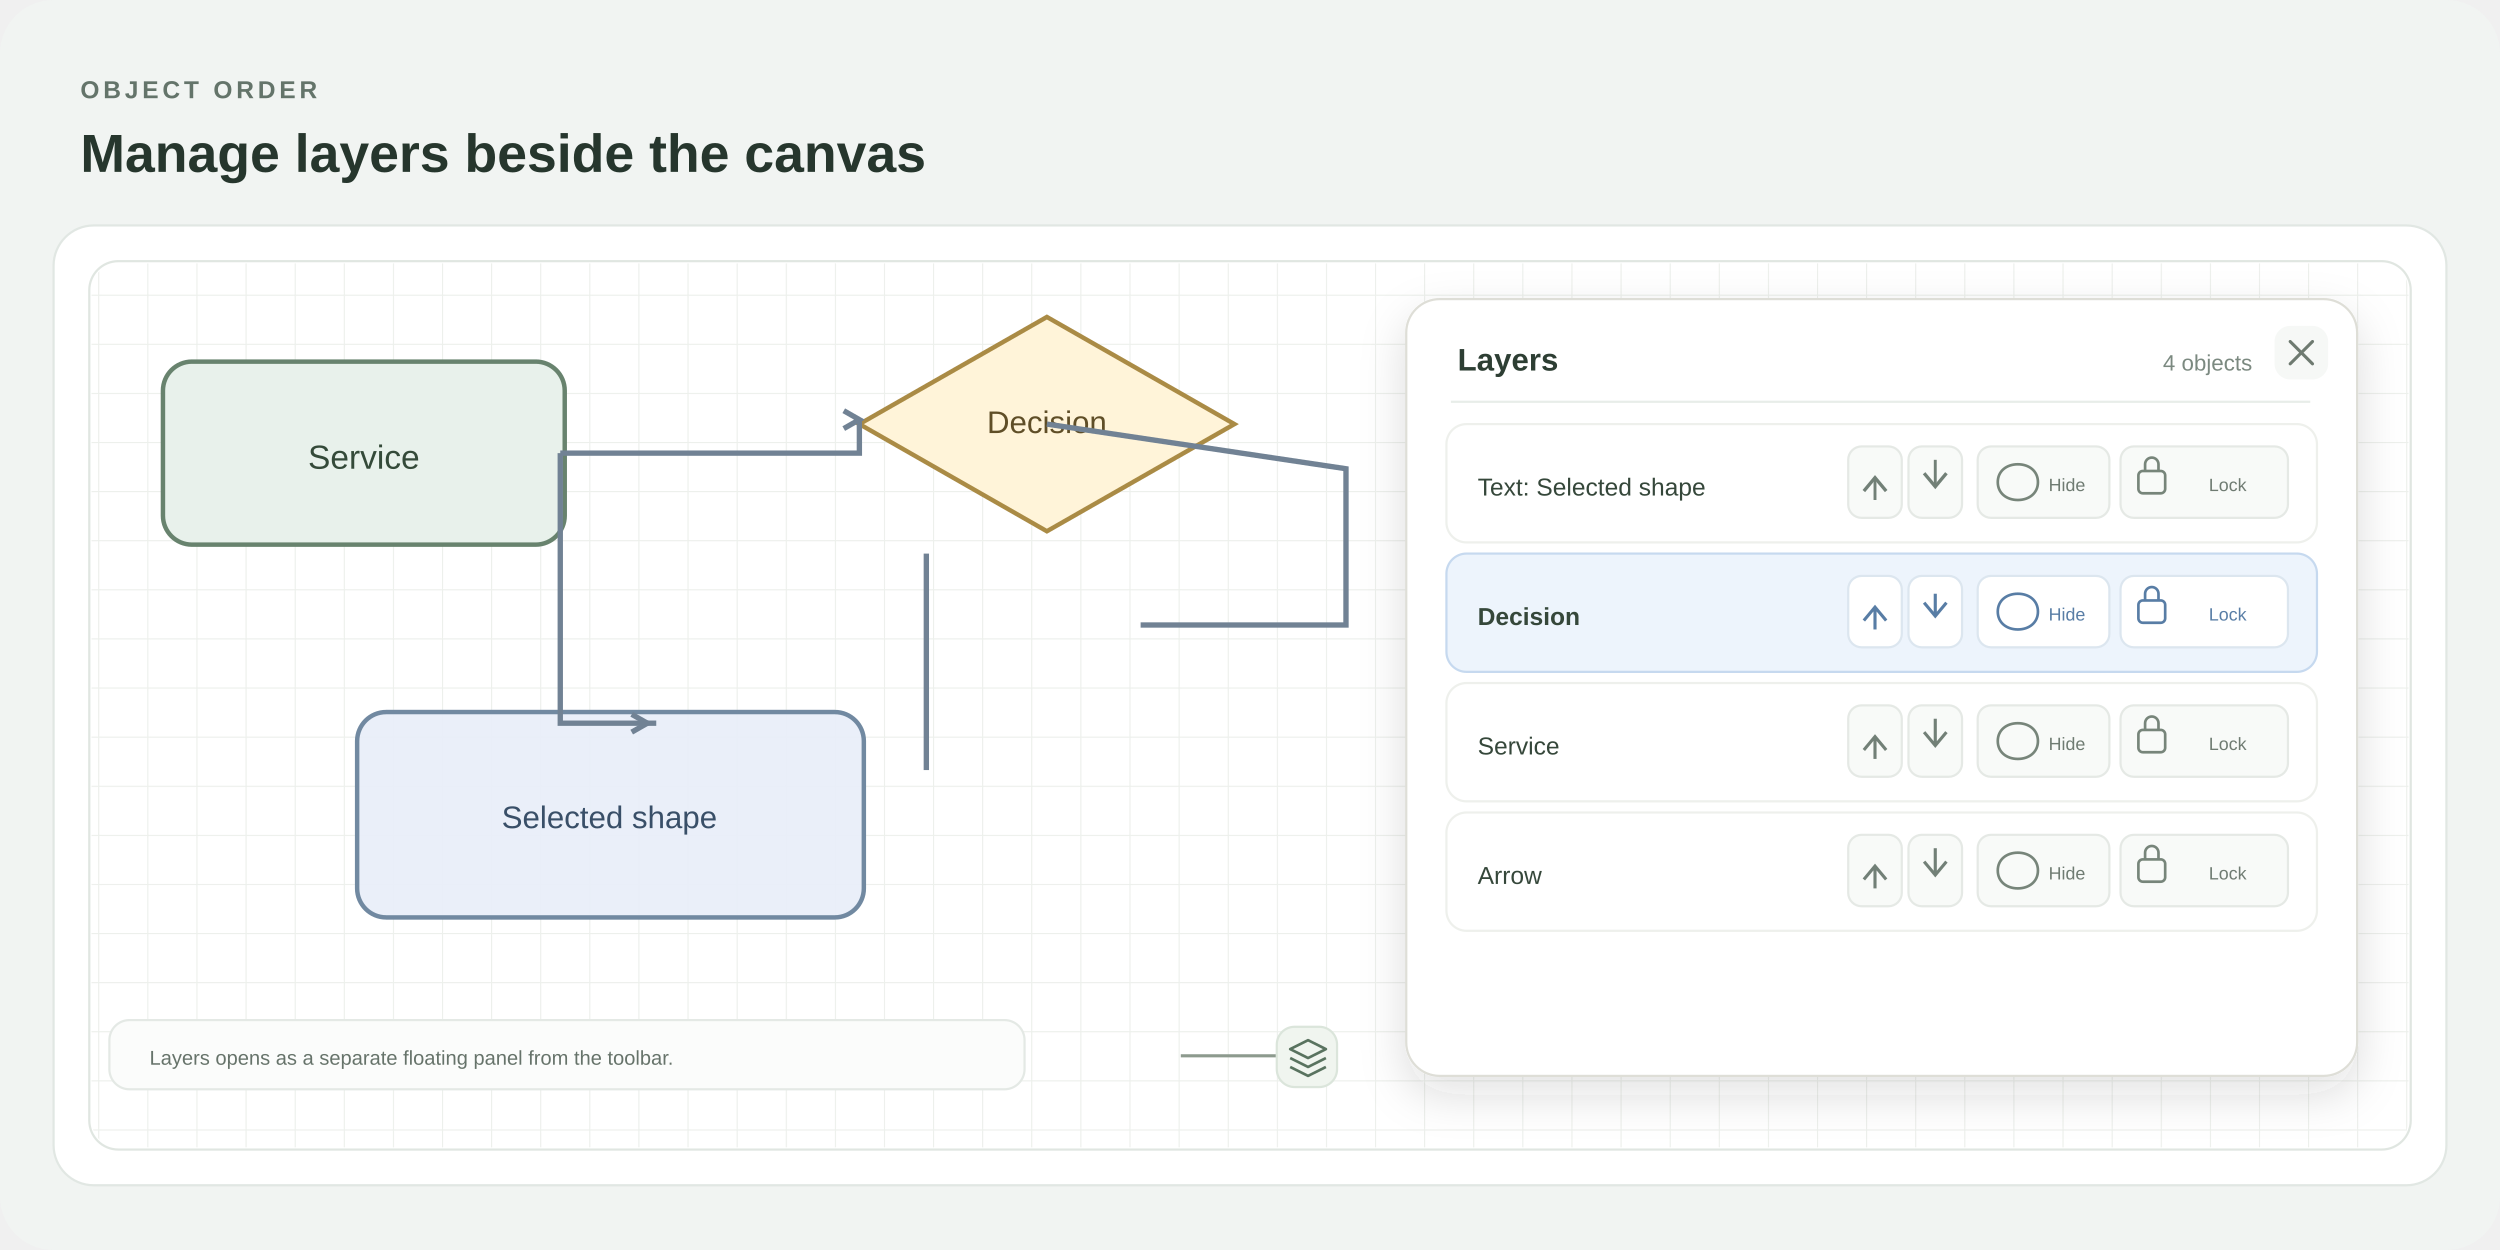
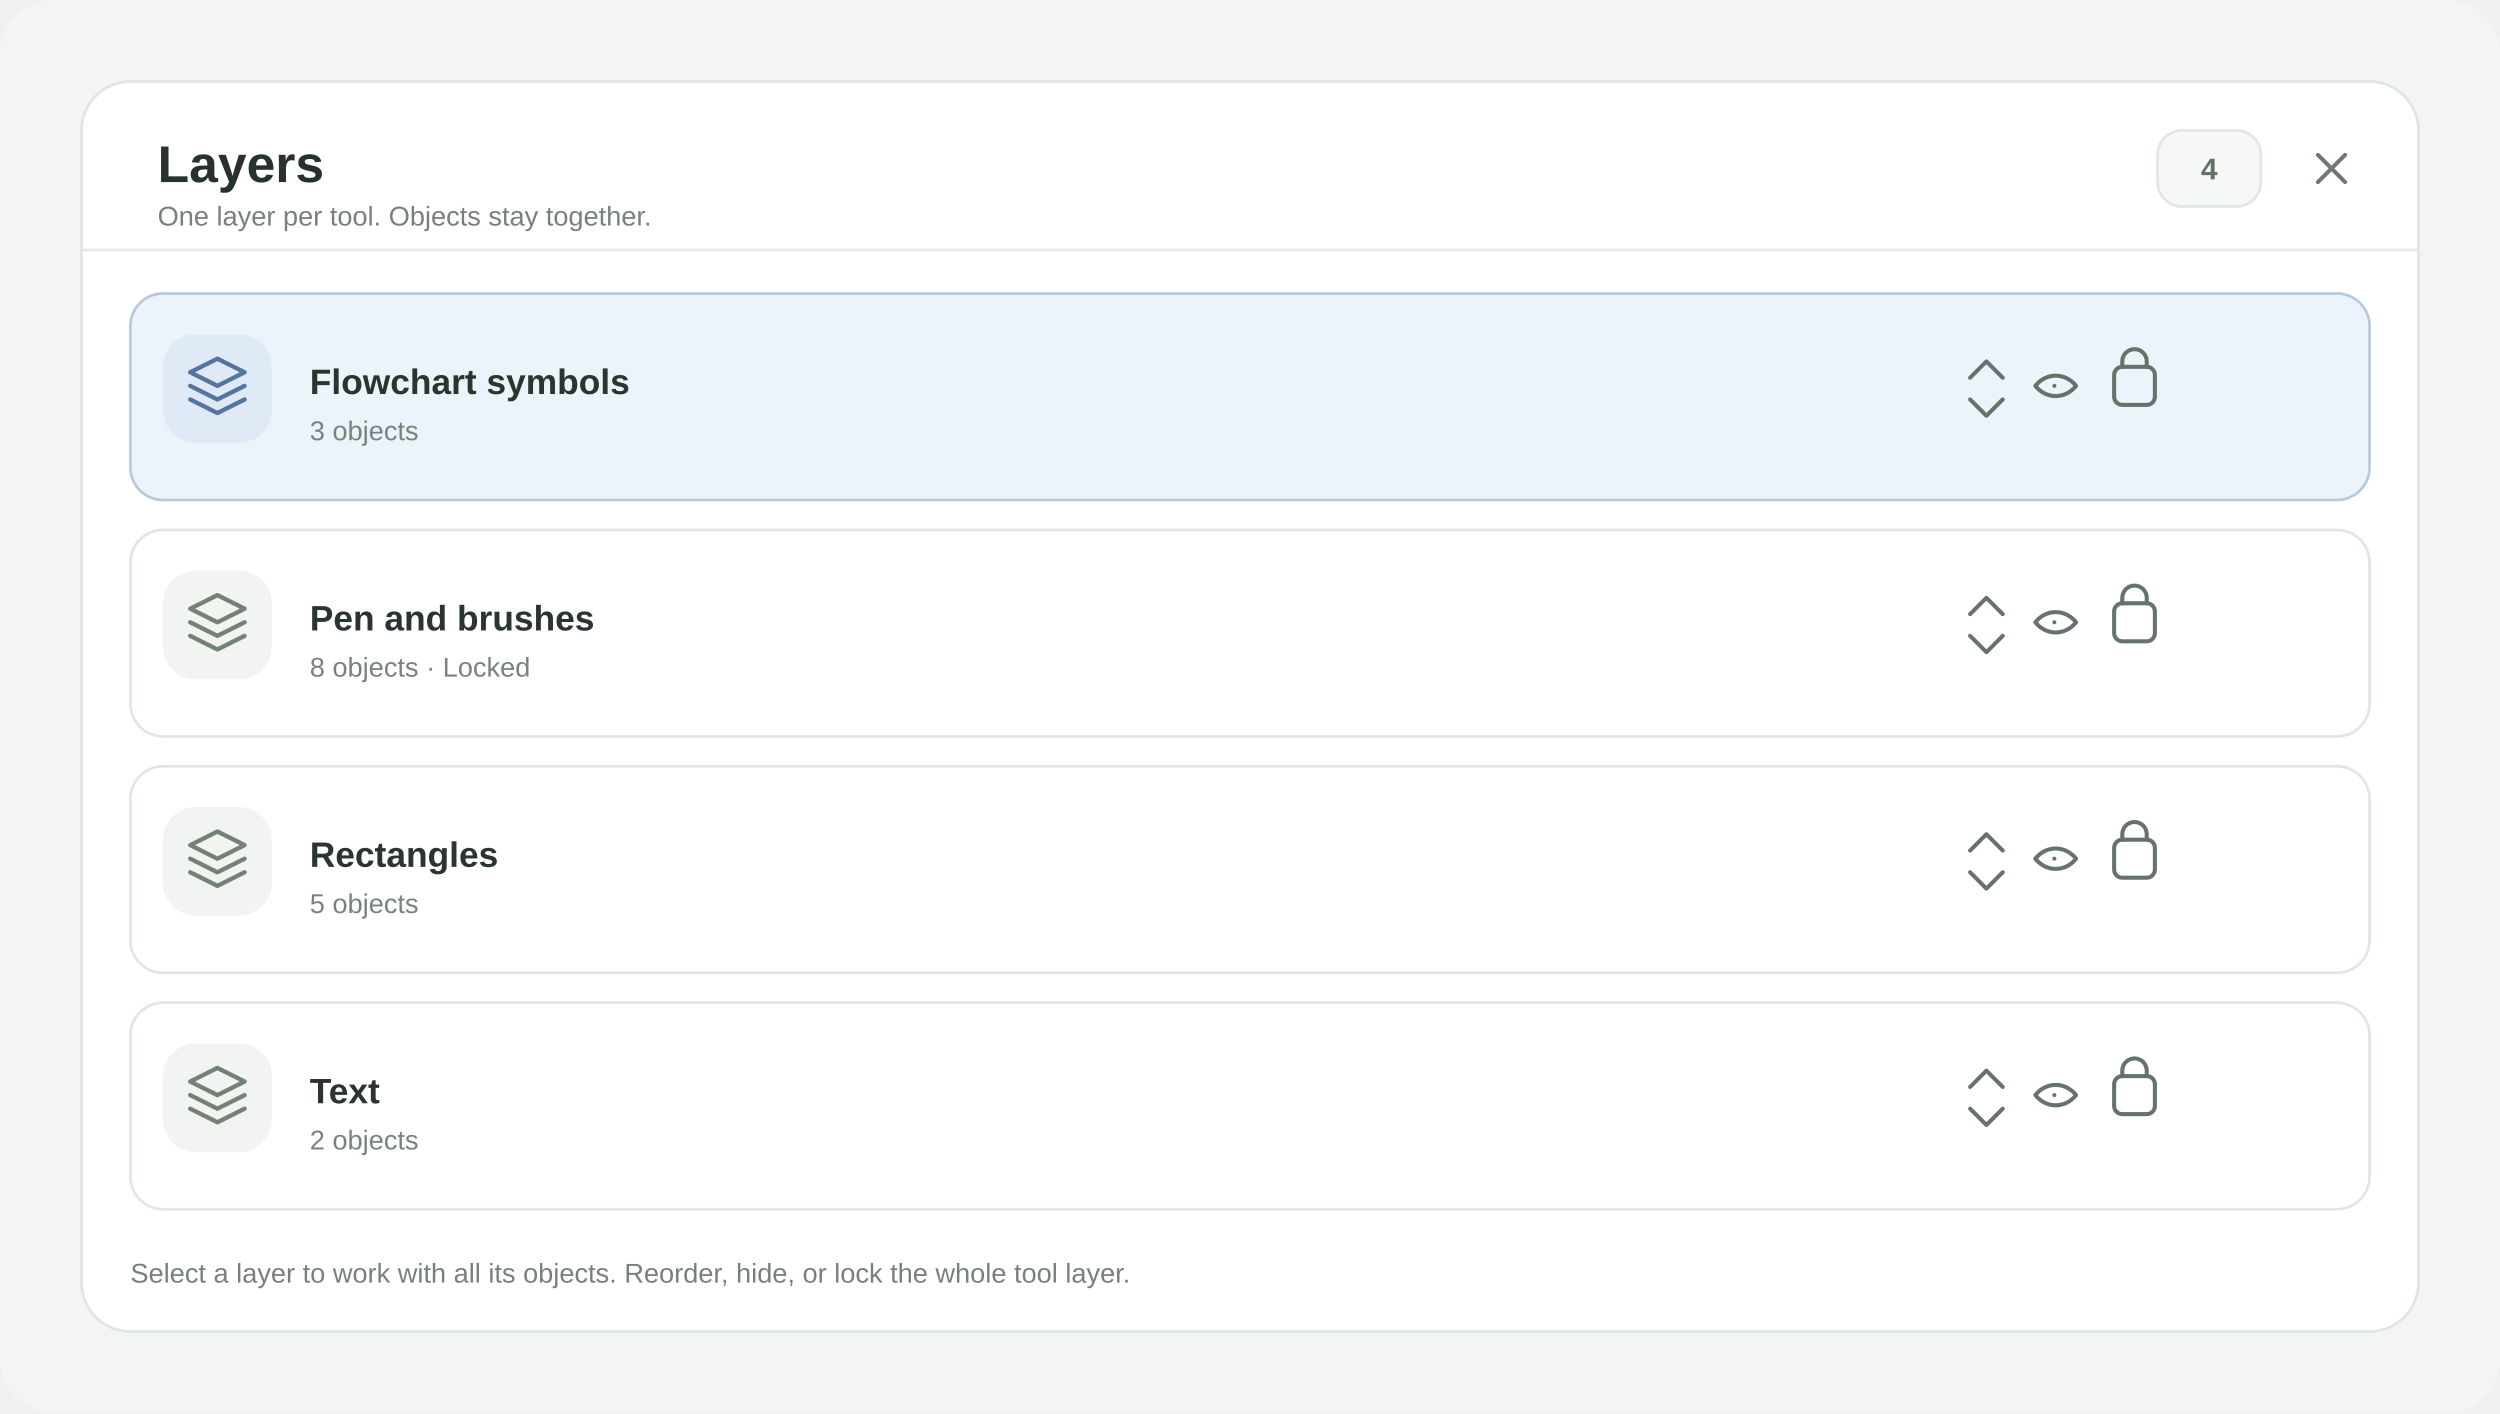
- <svg xmlns="http://www.w3.org/2000/svg" viewBox="0 0 1120 560" role="img" aria-labelledby="title desc">
-   <defs>
-     <pattern id="layers-grid" width="22" height="22" patternUnits="userSpaceOnUse">
-       <path d="M22 0H0v22" fill="none" stroke="#edf0ec" />
-     </pattern>
-     <filter id="layers-shadow" x="-20%" y="-20%" width="145%" height="155%">
-       <feDropShadow dx="0" dy="8" stdDeviation="10" flood-color="#26352c" flood-opacity=".14" />
-     </filter>
-   </defs>
-   <rect width="1120" height="560" rx="24" fill="#f1f4f2" />
-   <text x="36" y="44" fill="#64746a" font-family="Segoe UI,Arial,sans-serif" font-size="11" font-weight="700" letter-spacing="1.7">OBJECT ORDER</text>
-   <text x="36" y="77" fill="#26362d" font-family="Segoe UI,Arial,sans-serif" font-size="24" font-weight="700">Manage layers beside the canvas</text>
-   <rect x="24" y="101" width="1072" height="430" rx="18" fill="#fff" stroke="#e1e7e3" />
-   <rect x="40" y="117" width="1040" height="398" rx="13" fill="#fff" stroke="#e0e6e1" />
-   <rect x="41" y="118" width="1038" height="396" rx="12" fill="url(#layers-grid)" />
-   <rect x="73" y="162" width="180" height="82" rx="13" fill="#e8f1eb" stroke="#68836e" stroke-width="2" />
-   <text x="163" y="210" text-anchor="middle" fill="#344a39" font-family="Segoe UI,Arial,sans-serif" font-size="15">Service</text>
-   <path d="m385 190 84-48 84 48-84 48z" fill="#fff4d9" stroke="#aa8b45" stroke-width="2" />
-   <text x="469" y="194" text-anchor="middle" fill="#5f4e27" font-family="Segoe UI,Arial,sans-serif" font-size="14">Decision</text>
-   <rect x="160" y="319" width="227" height="92" rx="13" fill="#e8eef8" fill-opacity=".92" stroke="#7189a1" stroke-width="2" />
-   <text x="273" y="371" text-anchor="middle" fill="#394f68" font-family="Segoe UI,Arial,sans-serif" font-size="14">Selected shape</text>
-   <path d="M251 203h134v-15m-134 15v121h43m175-134 134 20v70h-92m-96-32 0 97" fill="none" stroke="#718294" stroke-width="2.4" />
-   <path d="m378 184 7 4-7 4m-95 128 7 4-7 4" fill="none" stroke="#718294" stroke-width="2.4" />
-   <g filter="url(#layers-shadow)">
-     <rect x="630" y="134" width="426" height="348" rx="15" fill="#fff" stroke="#deded7" />
+ <svg xmlns="http://www.w3.org/2000/svg" viewBox="0 0 920 520" role="img" aria-labelledby="title desc">
+   <rect width="920" height="520" rx="20" fill="#f3f5f3" />
+   <rect x="30" y="30" width="860" height="460" rx="18" fill="#fff" stroke="#dfe5e0" />
+   <path d="M30 92h860" stroke="#e4e9e5" />
+   <text x="58" y="67" fill="#26322b" font-family="Segoe UI,Arial,sans-serif" font-size="19" font-weight="700">Layers</text>
+   <text x="58" y="83" fill="#768179" font-family="Segoe UI,Arial,sans-serif" font-size="10">One layer per tool. Objects stay together.</text>
+   <rect x="794" y="48" width="38" height="28" rx="9" fill="#f6f8f6" stroke="#e1e6e1" />
+   <text x="813" y="66" text-anchor="middle" fill="#657168" font-family="Segoe UI,Arial,sans-serif" font-size="11" font-weight="700">4</text>
+   <rect x="843" y="47" width="30" height="30" rx="8" fill="#fff" />
+   <path d="m853 57 10 10m0-10-10 10" stroke="#6e7971" stroke-width="1.5" stroke-linecap="round" />
+   <g font-family="Segoe UI,Arial,sans-serif">
+     <g transform="translate(48 108)">
+       <rect width="824" height="76" rx="12" fill="#edf3fa" stroke="#b8c8dd" />
+       <rect x="12" y="15" width="40" height="40" rx="12" fill="#dfeaf6" />
+       <path d="m32 24 10 5-10 5-10-5 10-5Zm-10 10 10 5 10-5m-20 5 10 5 10-5" fill="none" stroke="#53759f" stroke-width="1.6" stroke-linecap="round" stroke-linejoin="round" />
+       <text x="66" y="37" fill="#29352d" font-size="13" font-weight="700">Flowchart symbols</text>
+       <text x="66" y="54" fill="#78837b" font-size="10">3 objects</text>
+       <g transform="translate(675 24)" fill="none" stroke="#65736a" stroke-width="1.5" stroke-linecap="round" stroke-linejoin="round">
+         <path d="m2 7 6-6 6 6M2 15l6 6 6-6" />
+         <path d="M26 10c4-5 11-5 15 0-4 5-11 5-15 0Zm7 0h.01" />
+         <rect x="55" y="3" width="15" height="14" rx="3" />
+         <path d="M58 3V1a4.5 4.5 0 0 1 9 0v2" />
+       </g>
+     </g>
+     <g transform="translate(48 195)">
+       <rect width="824" height="76" rx="12" fill="#fff" stroke="#e1e6e1" />
+       <rect x="12" y="15" width="40" height="40" rx="12" fill="#f1f4f1" />
+       <path d="m32 24 10 5-10 5-10-5 10-5Zm-10 10 10 5 10-5m-20 5 10 5 10-5" fill="none" stroke="#748178" stroke-width="1.6" stroke-linecap="round" stroke-linejoin="round" />
+       <text x="66" y="37" fill="#29352d" font-size="13" font-weight="700">Pen and brushes</text>
+       <text x="66" y="54" fill="#78837b" font-size="10">8 objects · Locked</text>
+       <g transform="translate(675 24)" fill="none" stroke="#65736a" stroke-width="1.5" stroke-linecap="round" stroke-linejoin="round">
+         <path d="m2 7 6-6 6 6M2 15l6 6 6-6" />
+         <path d="M26 10c4-5 11-5 15 0-4 5-11 5-15 0Zm7 0h.01" />
+         <rect x="55" y="3" width="15" height="14" rx="3" />
+         <path d="M58 3V1a4.5 4.5 0 0 1 9 0v2" />
+       </g>
+     </g>
+     <g transform="translate(48 282)">
+       <rect width="824" height="76" rx="12" fill="#fff" stroke="#e1e6e1" />
+       <rect x="12" y="15" width="40" height="40" rx="12" fill="#f1f4f1" />
+       <path d="m32 24 10 5-10 5-10-5 10-5Zm-10 10 10 5 10-5m-20 5 10 5 10-5" fill="none" stroke="#748178" stroke-width="1.6" stroke-linecap="round" stroke-linejoin="round" />
+       <text x="66" y="37" fill="#29352d" font-size="13" font-weight="700">Rectangles</text>
+       <text x="66" y="54" fill="#78837b" font-size="10">5 objects</text>
+       <g transform="translate(675 24)" fill="none" stroke="#65736a" stroke-width="1.5" stroke-linecap="round" stroke-linejoin="round">
+         <path d="m2 7 6-6 6 6M2 15l6 6 6-6" />
+         <path d="M26 10c4-5 11-5 15 0-4 5-11 5-15 0Zm7 0h.01" />
+         <rect x="55" y="3" width="15" height="14" rx="3" />
+         <path d="M58 3V1a4.5 4.5 0 0 1 9 0v2" />
+       </g>
+     </g>
+     <g transform="translate(48 369)">
+       <rect width="824" height="76" rx="12" fill="#fff" stroke="#e1e6e1" />
+       <rect x="12" y="15" width="40" height="40" rx="12" fill="#f1f4f1" />
+       <path d="m32 24 10 5-10 5-10-5 10-5Zm-10 10 10 5 10-5m-20 5 10 5 10-5" fill="none" stroke="#748178" stroke-width="1.6" stroke-linecap="round" stroke-linejoin="round" />
+       <text x="66" y="37" fill="#29352d" font-size="13" font-weight="700">Text</text>
+       <text x="66" y="54" fill="#78837b" font-size="10">2 objects</text>
+       <g transform="translate(675 24)" fill="none" stroke="#65736a" stroke-width="1.5" stroke-linecap="round" stroke-linejoin="round">
+         <path d="m2 7 6-6 6 6M2 15l6 6 6-6" />
+         <path d="M26 10c4-5 11-5 15 0-4 5-11 5-15 0Zm7 0h.01" />
+         <rect x="55" y="3" width="15" height="14" rx="3" />
+         <path d="M58 3V1a4.5 4.5 0 0 1 9 0v2" />
+       </g>
+     </g>
  </g>
-   <text x="653" y="166" fill="#2d3e33" font-family="Segoe UI,Arial,sans-serif" font-size="14" font-weight="700">Layers</text>
-   <text x="1009" y="166" text-anchor="end" fill="#7b8980" font-family="Segoe UI,Arial,sans-serif" font-size="10">4 objects</text>
-   <rect x="1019" y="146" width="24" height="24" rx="7" fill="#f6f8f6" />
-   <path d="m1026 153 10 10m0-10-10 10" stroke="#6e7a70" stroke-width="1.4" stroke-linecap="round" />
-   <path d="M650 180h385" stroke="#e8ede9" />
-   <g font-family="Segoe UI,Arial,sans-serif">
-     <rect x="648" y="190" width="390" height="53" rx="9" fill="#fff" stroke="#eef0ec" />
-     <text x="662" y="222" fill="#35473a" font-size="11">Text: Selected shape</text>
-     <rect x="828" y="200" width="24" height="32" rx="6" fill="#f8faf8" stroke="#e5e9e5" />
-     <path d="m835 220 5-6 5 6" fill="none" stroke="#728077" stroke-width="1.5" />
-     <path d="M840 214v10" stroke="#728077" stroke-width="1.3" />
-     <rect x="855" y="200" width="24" height="32" rx="6" fill="#f8faf8" stroke="#e5e9e5" />
-     <path d="m862 212 5 6 5-6" fill="none" stroke="#728077" stroke-width="1.5" />
-     <path d="M867 206v11" stroke="#728077" stroke-width="1.3" />
-     <rect x="886" y="200" width="59" height="32" rx="6" fill="#f8faf8" stroke="#e5e9e5" />
-     <path d="M895 216c0-5 4-8 9-8s9 3 9 8-4 8-9 8-9-3-9-8z" fill="none" stroke="#77857a" stroke-width="1.2" />
-     <text x="926" y="220" text-anchor="middle" fill="#6f7b72" font-size="8">Hide</text>
-     <rect x="950" y="200" width="75" height="32" rx="6" fill="#f8faf8" stroke="#e5e9e5" />
-     <rect x="958" y="211" width="12" height="10" rx="2" fill="none" stroke="#77857a" stroke-width="1.2" />
-     <path d="M961 211v-3a3 3 0 0 1 6 0v3" fill="none" stroke="#77857a" stroke-width="1.2" />
-     <text x="998" y="220" text-anchor="middle" fill="#6f7b72" font-size="8">Lock</text>
-     <rect x="648" y="248" width="390" height="53" rx="9" fill="#edf4fc" stroke="#c6d9ef" />
-     <text x="662" y="280" fill="#35473a" font-size="11" font-weight="650">Decision</text>
-     <rect x="828" y="258" width="24" height="32" rx="6" fill="#fff" stroke="#dce6ef" />
-     <path d="m835 278 5-6 5 6M840 272v10" fill="none" stroke="#587da5" stroke-width="1.4" />
-     <rect x="855" y="258" width="24" height="32" rx="6" fill="#fff" stroke="#dce6ef" />
-     <path d="m862 270 5 6 5-6M867 266v10" fill="none" stroke="#587da5" stroke-width="1.4" />
-     <rect x="886" y="258" width="59" height="32" rx="6" fill="#fff" stroke="#dce6ef" />
-     <path d="M895 274c0-5 4-8 9-8s9 3 9 8-4 8-9 8-9-3-9-8z" fill="none" stroke="#587da5" stroke-width="1.2" />
-     <text x="926" y="278" text-anchor="middle" fill="#587da5" font-size="8">Hide</text>
-     <rect x="950" y="258" width="75" height="32" rx="6" fill="#fff" stroke="#dce6ef" />
-     <rect x="958" y="269" width="12" height="10" rx="2" fill="none" stroke="#587da5" stroke-width="1.2" />
-     <path d="M961 269v-3a3 3 0 0 1 6 0v3" fill="none" stroke="#587da5" stroke-width="1.2" />
-     <text x="998" y="278" text-anchor="middle" fill="#587da5" font-size="8">Lock</text>
-     <rect x="648" y="306" width="390" height="53" rx="9" fill="#fff" stroke="#eef0ec" />
-     <text x="662" y="338" fill="#35473a" font-size="11">Service</text>
-     <rect x="828" y="316" width="24" height="32" rx="6" fill="#f8faf8" stroke="#e5e9e5" />
-     <path d="m835 336 5-6 5 6m-5-6v10" fill="none" stroke="#728077" stroke-width="1.4" />
-     <rect x="855" y="316" width="24" height="32" rx="6" fill="#f8faf8" stroke="#e5e9e5" />
-     <path d="m862 328 5 6 5-6m-5-6v11" fill="none" stroke="#728077" stroke-width="1.4" />
-     <rect x="886" y="316" width="59" height="32" rx="6" fill="#f8faf8" stroke="#e5e9e5" />
-     <path d="M895 332c0-5 4-8 9-8s9 3 9 8-4 8-9 8-9-3-9-8z" fill="none" stroke="#77857a" stroke-width="1.2" />
-     <text x="926" y="336" text-anchor="middle" fill="#6f7b72" font-size="8">Hide</text>
-     <rect x="950" y="316" width="75" height="32" rx="6" fill="#f8faf8" stroke="#e5e9e5" />
-     <rect x="958" y="327" width="12" height="10" rx="2" fill="none" stroke="#77857a" stroke-width="1.2" />
-     <path d="M961 327v-3a3 3 0 0 1 6 0v3" fill="none" stroke="#77857a" stroke-width="1.2" />
-     <text x="998" y="336" text-anchor="middle" fill="#6f7b72" font-size="8">Lock</text>
-     <rect x="648" y="364" width="390" height="53" rx="9" fill="#fff" stroke="#eef0ec" />
-     <text x="662" y="396" fill="#35473a" font-size="11">Arrow</text>
-     <rect x="828" y="374" width="24" height="32" rx="6" fill="#f8faf8" stroke="#e5e9e5" />
-     <path d="m835 394 5-6 5 6m-5-6v10" fill="none" stroke="#728077" stroke-width="1.4" />
-     <rect x="855" y="374" width="24" height="32" rx="6" fill="#f8faf8" stroke="#e5e9e5" />
-     <path d="m862 386 5 6 5-6m-5-6v11" fill="none" stroke="#728077" stroke-width="1.4" />
-     <rect x="886" y="374" width="59" height="32" rx="6" fill="#f8faf8" stroke="#e5e9e5" />
-     <path d="M895 390c0-5 4-8 9-8s9 3 9 8-4 8-9 8-9-3-9-8z" fill="none" stroke="#77857a" stroke-width="1.2" />
-     <text x="926" y="394" text-anchor="middle" fill="#6f7b72" font-size="8">Hide</text>
-     <rect x="950" y="374" width="75" height="32" rx="6" fill="#f8faf8" stroke="#e5e9e5" />
-     <rect x="958" y="385" width="12" height="10" rx="2" fill="none" stroke="#77857a" stroke-width="1.2" />
-     <path d="M961 385v-3a3 3 0 0 1 6 0v3" fill="none" stroke="#77857a" stroke-width="1.2" />
-     <text x="998" y="394" text-anchor="middle" fill="#6f7b72" font-size="8">Lock</text>
-   </g>
-   <rect x="49" y="457" width="410" height="31" rx="9" fill="#fbfcfb" stroke="#e4e9e5" />
-   <text x="67" y="477" fill="#66736a" font-family="Segoe UI,Arial,sans-serif" font-size="9">Layers opens as a separate floating panel from the toolbar.</text>
-   <path d="M529 473h54" stroke="#8d9a8e" stroke-width="1.4" />
-   <rect x="572" y="460" width="27" height="27" rx="8" fill="#f0f5ef" stroke="#dbe5db" />
-   <g transform="translate(577 465)" fill="none" stroke="#59735f" stroke-width="1.2" stroke-linejoin="round">
-     <path d="m1 5 8-4 8 4-8 4zM1 9l8 4 8-4m-16 4 8 4 8-4" />
-   </g>
+   <text x="48" y="472" fill="#768179" font-family="Segoe UI,Arial,sans-serif" font-size="10">Select a layer to work with all its objects. Reorder, hide, or lock the whole tool layer.</text>
</svg>
